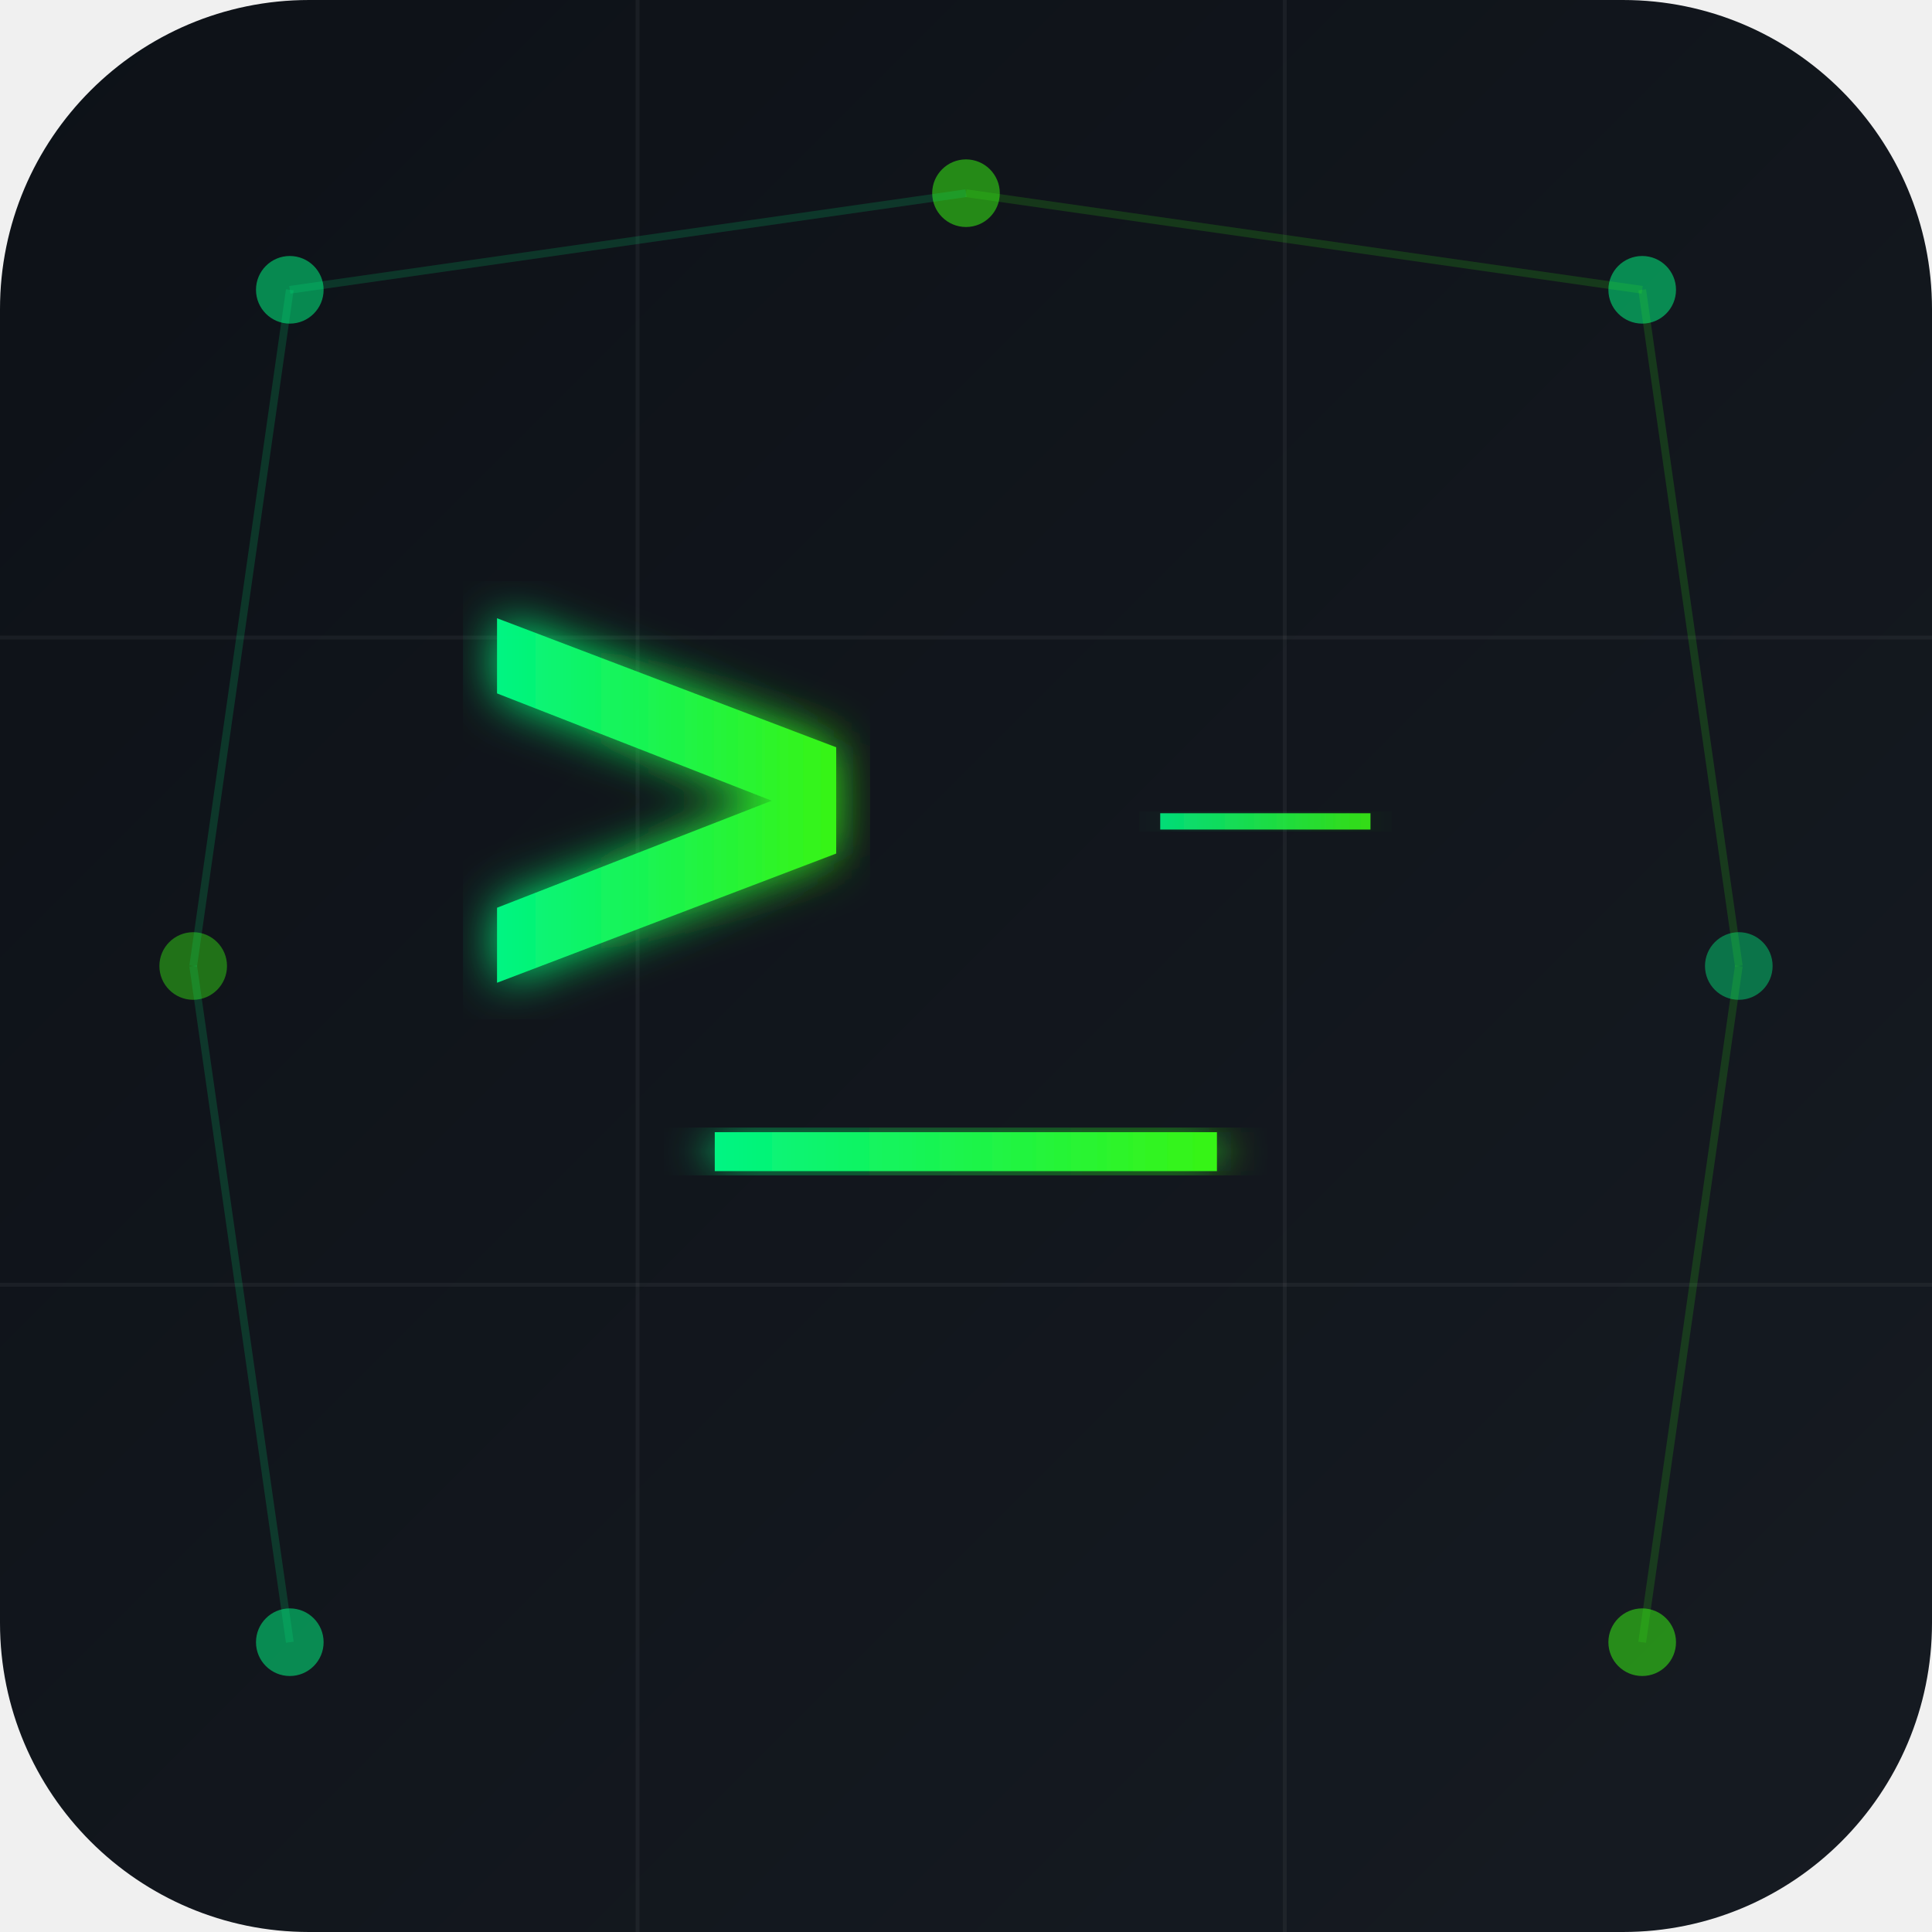
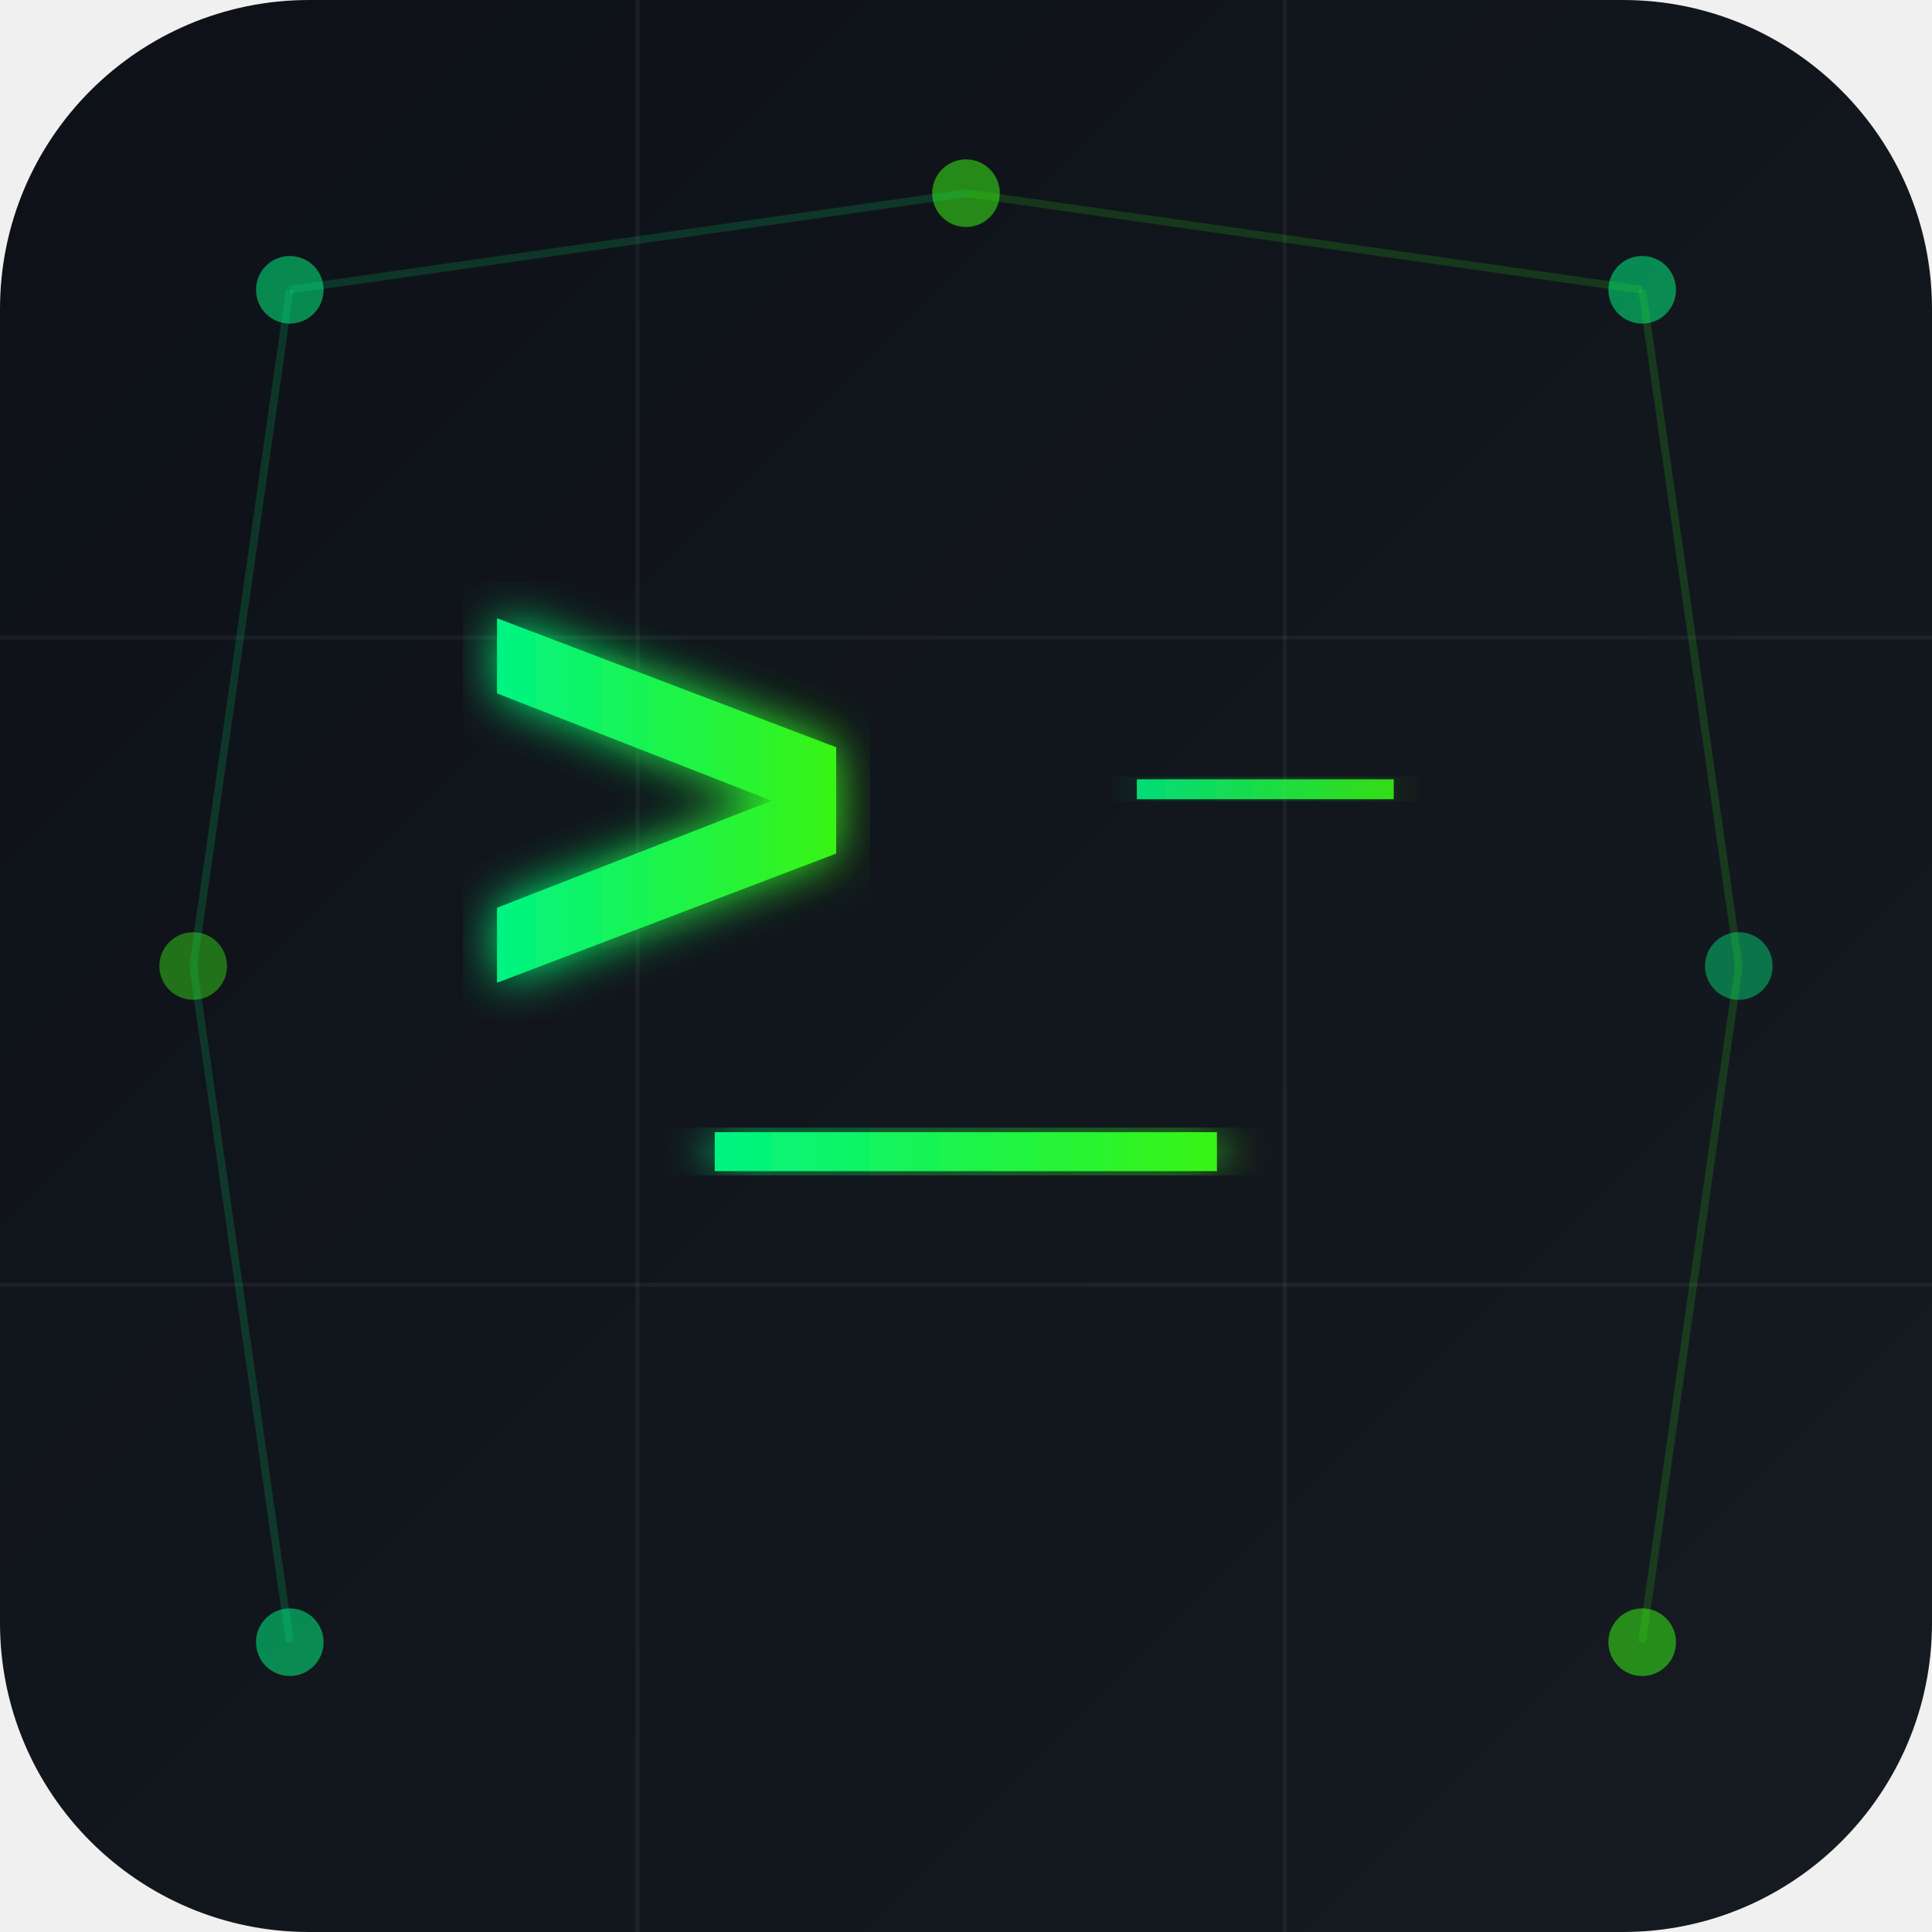
<svg xmlns="http://www.w3.org/2000/svg" viewBox="0 0 200 200" width="200" height="200">
  <defs>
    <linearGradient id="bg" x1="0%" y1="0%" x2="100%" y2="100%">
      <stop offset="0%" style="stop-color:#0d1117" />
      <stop offset="100%" style="stop-color:#161b22" />
    </linearGradient>
    <linearGradient id="prompt" x1="0%" y1="0%" x2="100%" y2="0%">
      <stop offset="0%" style="stop-color:#00ff88" />
      <stop offset="100%" style="stop-color:#39ff14" />
    </linearGradient>
    <filter id="glow">
      <feGaussianBlur stdDeviation="2.5" result="blur" />
      <feMerge>
        <feMergeNode in="blur" />
        <feMergeNode in="SourceGraphic" />
      </feMerge>
    </filter>
  </defs>
  <rect width="200" height="200" rx="32" fill="url(#bg)" />
  <line x1="0" y1="66" x2="200" y2="66" stroke="#ffffff" stroke-width="0.4" opacity="0.05" />
  <line x1="0" y1="133" x2="200" y2="133" stroke="#ffffff" stroke-width="0.4" opacity="0.05" />
  <line x1="66" y1="0" x2="66" y2="200" stroke="#ffffff" stroke-width="0.4" opacity="0.05" />
  <line x1="133" y1="0" x2="133" y2="200" stroke="#ffffff" stroke-width="0.4" opacity="0.05" />
  <circle cx="30" cy="30" r="3.5" fill="#00ff88" opacity="0.5" />
  <circle cx="100" cy="20" r="3.5" fill="#39ff14" opacity="0.5" />
  <circle cx="170" cy="30" r="3.5" fill="#00ff88" opacity="0.5" />
  <circle cx="170" cy="170" r="3.5" fill="#39ff14" opacity="0.5" />
  <circle cx="30" cy="170" r="3.5" fill="#00ff88" opacity="0.5" />
  <circle cx="20" cy="100" r="3.5" fill="#39ff14" opacity="0.4" />
  <circle cx="180" cy="100" r="3.5" fill="#00ff88" opacity="0.4" />
  <line x1="30" y1="30" x2="100" y2="20" stroke="#00ff88" stroke-width="0.8" opacity="0.15" />
  <line x1="100" y1="20" x2="170" y2="30" stroke="#39ff14" stroke-width="0.8" opacity="0.15" />
  <line x1="30" y1="30" x2="20" y2="100" stroke="#00ff88" stroke-width="0.8" opacity="0.15" />
  <line x1="170" y1="30" x2="180" y2="100" stroke="#39ff14" stroke-width="0.8" opacity="0.15" />
  <line x1="20" y1="100" x2="30" y2="170" stroke="#00ff88" stroke-width="0.8" opacity="0.15" />
  <line x1="180" y1="100" x2="170" y2="170" stroke="#39ff14" stroke-width="0.8" opacity="0.15" />
  <text x="100" y="112" text-anchor="middle" font-family="'SF Mono','Fira Code','Courier New',monospace" font-size="86" font-weight="700" fill="url(#prompt)" filter="url(#glow)" opacity="0.95">_</text>
-   <text x="131" y="82" text-anchor="middle" font-family="'SF Mono','Fira Code','Courier New',monospace" font-size="36" font-weight="700" fill="url(#prompt)" filter="url(#glow)" opacity="0.85">_</text>
+   <text x="131" y="78" text-anchor="middle" font-family="'SF Mono','Fira Code','Courier New',monospace" font-size="44" font-weight="700" fill="url(#prompt)" filter="url(#glow)" opacity="0.85">_</text>
  <text x="48" y="106" text-anchor="start" font-family="'SF Mono','Fira Code','Courier New',monospace" font-size="70" font-weight="700" fill="url(#prompt)" filter="url(#glow)" opacity="0.95">&gt;</text>
</svg>
